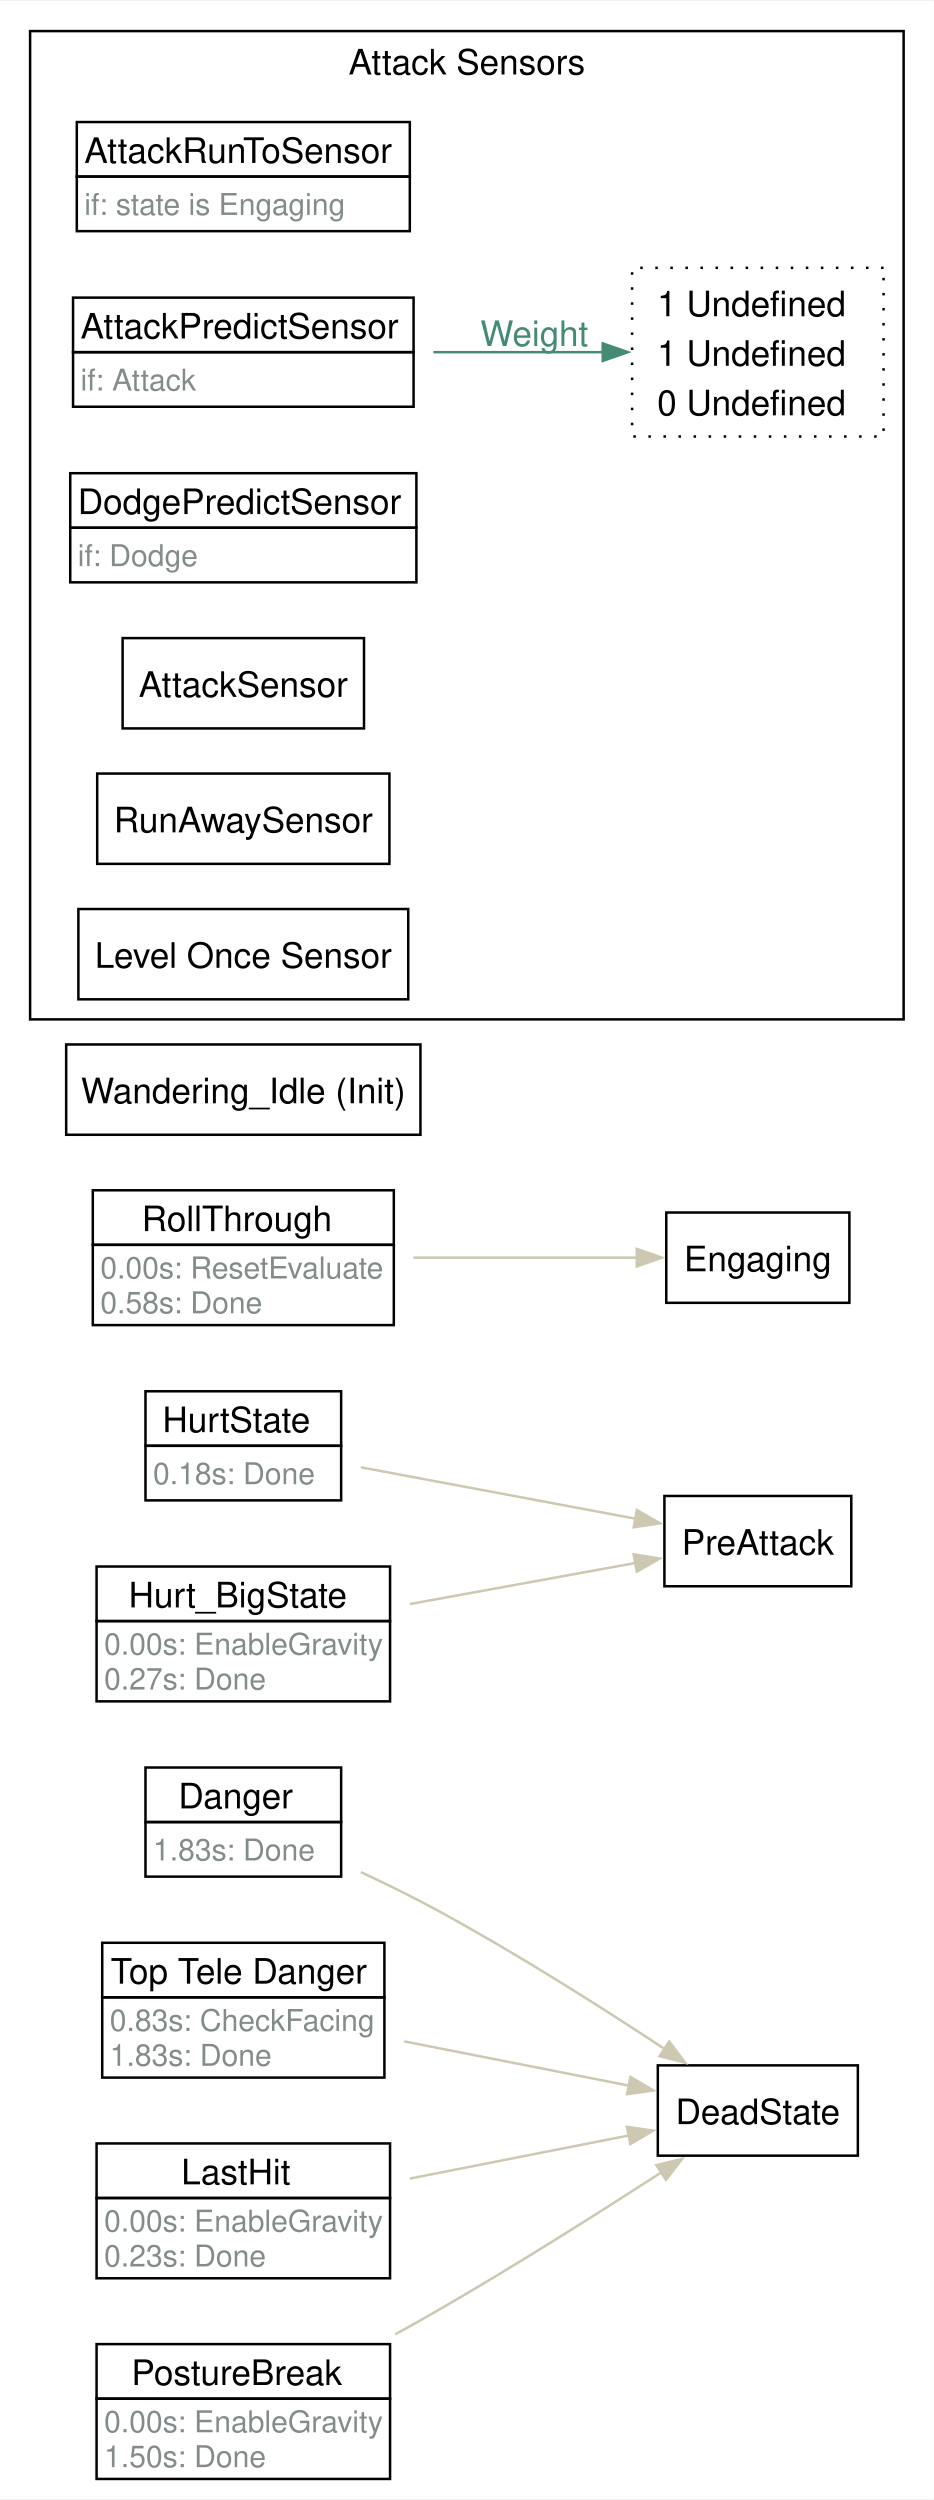
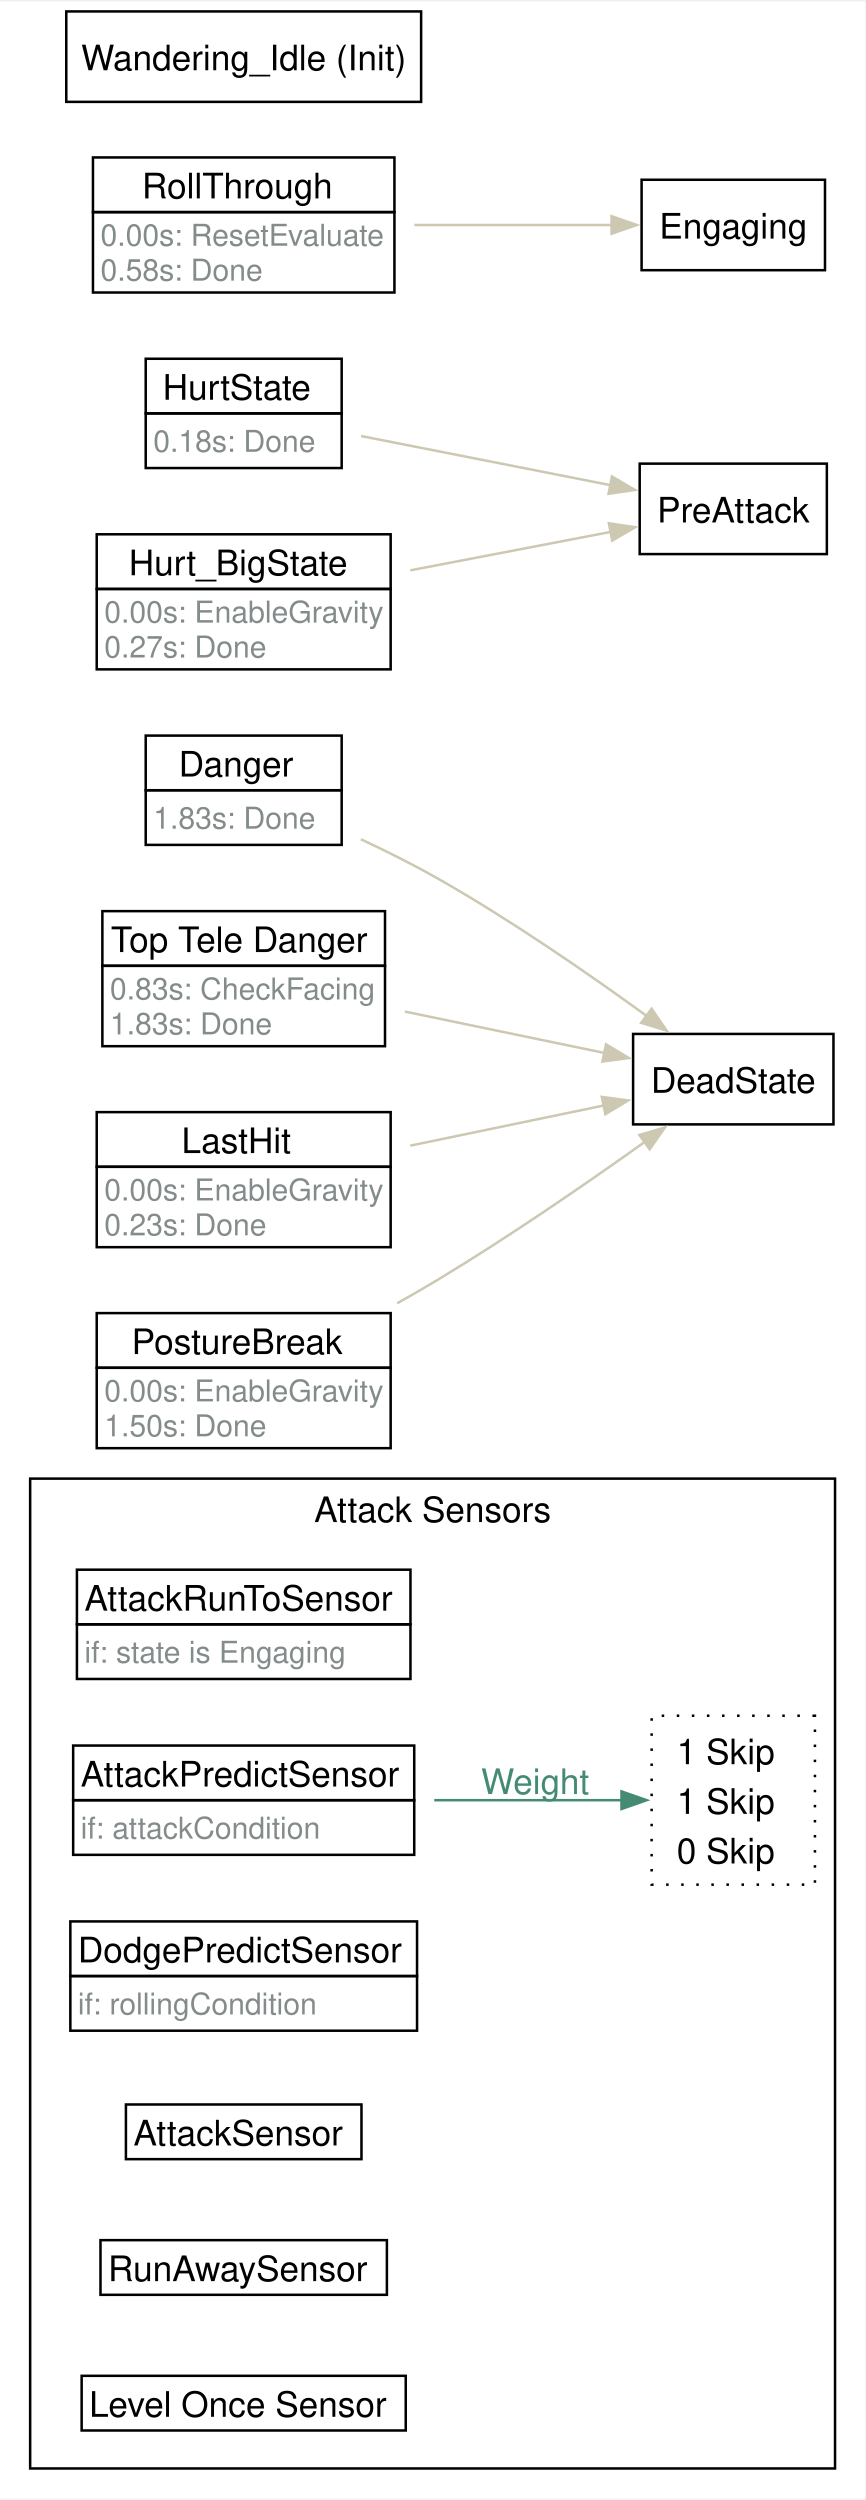
- <svg xmlns="http://www.w3.org/2000/svg" width="372pt" height="996pt" viewBox="0.00 0.00 372.25 995.88">
-   <g id="graph0" class="graph" transform="scale(1 1) rotate(0) translate(4 991.88)">
-     <polygon fill="white" stroke="none" points="-4,4 -4,-991.88 368.25,-991.88 368.25,4 -4,4" />
+ <svg xmlns="http://www.w3.org/2000/svg" width="344pt" height="994pt" viewBox="0.00 0.00 344.38 994.00">
+   <g id="graph0" class="graph" transform="scale(1 1) rotate(0) translate(4 990)">
+     <polygon fill="white" stroke="none" points="-4,4 -4,-990 340.38,-990 340.38,4 -4,4" />
    <g id="clust1" class="cluster">
-       <polygon fill="none" stroke="black" points="8,-585.88 8,-979.88 356.25,-979.88 356.25,-585.88 8,-585.88" />
-       <text text-anchor="middle" x="182.12" y="-962.58" font-family="Helvetica,sans-Serif" font-size="14.00">Attack Sensors</text>
+       <polygon fill="none" stroke="black" points="8,-8 8,-402 328.38,-402 328.38,-8 8,-8" />
+       <text text-anchor="middle" x="168.19" y="-384.7" font-family="Helvetica,sans-Serif" font-size="14.00">Attack Sensors</text>
    </g>
    <g id="node1" class="node">
-       <polygon fill="none" stroke="black" points="54,-265.88 54,-287.62 132,-287.62 132,-265.88 54,-265.88" />
-       <text text-anchor="start" x="67.12" y="-271.32" font-family="Helvetica,sans-Serif" font-size="14.00">Danger  </text>
-       <polygon fill="none" stroke="black" points="54,-244.12 54,-265.88 132,-265.88 132,-244.12 54,-244.12" />
-       <text text-anchor="start" x="57" y="-250.57" font-family="Helvetica,sans-Serif" font-size="12.00" fill="#838b8b">1.83s: Done</text>
-       <text text-anchor="start" x="121.5" y="-250.57" font-family="Helvetica,sans-Serif" font-size="14.00">  </text>
+       <polygon fill="none" stroke="black" points="28.5,-23.12 28.5,-44.88 157.5,-44.88 157.5,-23.12 28.5,-23.12" />
+       <text text-anchor="start" x="31.5" y="-28.57" font-family="Helvetica,sans-Serif" font-size="14.00">Level Once Sensor  </text>
    </g>
    <g id="node2" class="node">
-       <polygon fill="none" stroke="black" points="338,-168.88 258.25,-168.88 258.25,-132.88 338,-132.88 338,-168.88" />
-       <text text-anchor="middle" x="298.12" y="-145.45" font-family="Helvetica,sans-Serif" font-size="14.00">DeadState</text>
+       <polygon fill="none" stroke="black" points="36,-77.12 36,-98.88 150,-98.88 150,-77.12 36,-77.12" />
+       <text text-anchor="start" x="39" y="-82.58" font-family="Helvetica,sans-Serif" font-size="14.00">RunAwaySensor  </text>
+     </g>
+     <g id="node3" class="node">
+       <polygon fill="none" stroke="black" points="46.12,-131.12 46.12,-152.88 139.88,-152.88 139.88,-131.12 46.12,-131.12" />
+       <text text-anchor="start" x="49.12" y="-136.57" font-family="Helvetica,sans-Serif" font-size="14.00">AttackSensor  </text>
+     </g>
+     <g id="node4" class="node">
+       <polygon fill="none" stroke="black" points="24,-204 24,-225.75 162,-225.75 162,-204 24,-204" />
+       <text text-anchor="start" x="27" y="-209.45" font-family="Helvetica,sans-Serif" font-size="14.00">DodgePredictSensor  </text>
+       <polygon fill="none" stroke="black" points="24,-182.25 24,-204 162,-204 162,-182.25 24,-182.25" />
+       <text text-anchor="start" x="27" y="-188.7" font-family="Helvetica,sans-Serif" font-size="12.00" fill="#838b8b">if: rollingCondition</text>
+       <text text-anchor="start" x="123.75" y="-188.7" font-family="Helvetica,sans-Serif" font-size="14.00">  </text>
+     </g>
+     <g id="node5" class="node">
+       <polygon fill="none" stroke="black" points="25.12,-274 25.12,-295.75 160.88,-295.75 160.88,-274 25.12,-274" />
+       <text text-anchor="start" x="28.12" y="-279.45" font-family="Helvetica,sans-Serif" font-size="14.00">AttackPredictSensor  </text>
+       <polygon fill="none" stroke="black" points="25.12,-252.25 25.12,-274 160.88,-274 160.88,-252.25 25.12,-252.25" />
+       <text text-anchor="start" x="28.12" y="-258.7" font-family="Helvetica,sans-Serif" font-size="12.00" fill="#838b8b">if: attackCondition</text>
+       <text text-anchor="start" x="123.38" y="-258.7" font-family="Helvetica,sans-Serif" font-size="14.00">  </text>
+     </g>
+     <g id="node7" class="node">
+       <polygon fill="none" stroke="black" stroke-dasharray="1,5" points="320.38,-307.62 255.38,-307.62 255.38,-240.38 320.38,-240.38 320.38,-307.62" />
+       <text text-anchor="start" x="265.38" y="-288.32" font-family="Helvetica,sans-Serif" font-size="14.00">1 Skip  </text>
+       <text text-anchor="start" x="265.38" y="-268.57" font-family="Helvetica,sans-Serif" font-size="14.00">1 Skip  </text>
+       <text text-anchor="start" x="265.38" y="-248.82" font-family="Helvetica,sans-Serif" font-size="14.00">0 Skip  </text>
    </g>
    <g id="edge1" class="edge">
-       <path fill="none" stroke="#cdc8b1" d="M139.89,-245.91C149.93,-241.22 160.42,-236.07 170,-230.88 201.57,-213.76 235.97,-191.91 261.01,-175.37" />
-       <polygon fill="#cdc8b1" stroke="#cdc8b1" points="262.81,-178.38 269.2,-169.92 258.93,-172.55 262.81,-178.38" />
+       <path fill="none" stroke="#458b74" d="M168.85,-274C194.16,-274 221.56,-274 243.59,-274" />
+       <polygon fill="#458b74" stroke="#458b74" points="243.38,-277.5 253.38,-274 243.38,-270.5 243.38,-277.5" />
+       <text text-anchor="middle" x="209" y="-276.45" font-family="Helvetica,sans-Serif" font-size="14.00" fill="#458b74">Weight</text>
    </g>
-     <g id="node3" class="node">
-       <polygon fill="none" stroke="black" points="36.75,-196 36.75,-217.75 149.25,-217.75 149.25,-196 36.75,-196" />
-       <text text-anchor="start" x="40.12" y="-201.45" font-family="Helvetica,sans-Serif" font-size="14.00">Top Tele Danger  </text>
-       <polygon fill="none" stroke="black" points="36.75,-164 36.75,-196 149.25,-196 149.25,-164 36.75,-164" />
-       <text text-anchor="start" x="39.75" y="-182.6" font-family="Helvetica,sans-Serif" font-size="12.00" fill="#838b8b">0.83s: CheckFacing</text>
-       <text text-anchor="start" x="39.75" y="-168.7" font-family="Helvetica,sans-Serif" font-size="12.00" fill="#838b8b">1.83s: Done</text>
-       <text text-anchor="start" x="104.25" y="-168.7" font-family="Helvetica,sans-Serif" font-size="14.00">  </text>
+     <g id="node6" class="node">
+       <polygon fill="none" stroke="black" points="26.62,-344 26.62,-365.75 159.38,-365.75 159.38,-344 26.62,-344" />
+       <text text-anchor="start" x="29.62" y="-349.45" font-family="Helvetica,sans-Serif" font-size="14.00">AttackRunToSensor  </text>
+       <polygon fill="none" stroke="black" points="26.62,-322.25 26.62,-344 159.38,-344 159.38,-322.25 26.62,-322.25" />
+       <text text-anchor="start" x="29.62" y="-328.7" font-family="Helvetica,sans-Serif" font-size="12.00" fill="#838b8b">if: state is Engaging</text>
+       <text text-anchor="start" x="133.88" y="-328.7" font-family="Helvetica,sans-Serif" font-size="14.00">  </text>
+     </g>
+     <g id="node8" class="node">
+       <polygon fill="none" stroke="black" points="54,-676 54,-697.75 132,-697.75 132,-676 54,-676" />
+       <text text-anchor="start" x="67.12" y="-681.45" font-family="Helvetica,sans-Serif" font-size="14.00">Danger  </text>
+       <polygon fill="none" stroke="black" points="54,-654.25 54,-676 132,-676 132,-654.25 54,-654.25" />
+       <text text-anchor="start" x="57" y="-660.7" font-family="Helvetica,sans-Serif" font-size="12.00" fill="#838b8b">1.83s: Done</text>
+       <text text-anchor="start" x="121.5" y="-660.7" font-family="Helvetica,sans-Serif" font-size="14.00">  </text>
+     </g>
+     <g id="node9" class="node">
+       <polygon fill="none" stroke="black" points="327.75,-579 248,-579 248,-543 327.75,-543 327.75,-579" />
+       <text text-anchor="middle" x="287.88" y="-555.58" font-family="Helvetica,sans-Serif" font-size="14.00">DeadState</text>
    </g>
    <g id="edge2" class="edge">
-       <path fill="none" stroke="#cdc8b1" d="M157.16,-178.44C186,-172.76 219.68,-166.13 246.77,-160.79" />
-       <polygon fill="#cdc8b1" stroke="#cdc8b1" points="247.33,-164.25 256.47,-158.88 245.98,-157.38 247.33,-164.25" />
+       <path fill="none" stroke="#cdc8b1" d="M139.64,-656.5C149.8,-651.74 160.4,-646.45 170,-641 199.2,-624.44 230.48,-602.8 253.33,-586.2" />
+       <polygon fill="#cdc8b1" stroke="#cdc8b1" points="255.36,-589.05 261.36,-580.32 251.22,-583.4 255.36,-589.05" />
    </g>
-     <g id="node4" class="node">
-       <polygon fill="none" stroke="black" points="54,-415.88 54,-437.62 132,-437.62 132,-415.88 54,-415.88" />
-       <text text-anchor="start" x="60.75" y="-421.32" font-family="Helvetica,sans-Serif" font-size="14.00">HurtState  </text>
-       <polygon fill="none" stroke="black" points="54,-394.12 54,-415.88 132,-415.88 132,-394.12 54,-394.12" />
-       <text text-anchor="start" x="57" y="-400.57" font-family="Helvetica,sans-Serif" font-size="12.00" fill="#838b8b">0.18s: Done</text>
-       <text text-anchor="start" x="121.5" y="-400.57" font-family="Helvetica,sans-Serif" font-size="14.00">  </text>
-     </g>
-     <g id="node5" class="node">
-       <polygon fill="none" stroke="black" points="335.38,-395.88 260.88,-395.88 260.88,-359.88 335.38,-359.88 335.38,-395.88" />
-       <text text-anchor="middle" x="298.12" y="-372.45" font-family="Helvetica,sans-Serif" font-size="14.00">PreAttack</text>
+     <g id="node10" class="node">
+       <polygon fill="none" stroke="black" points="36.75,-606.12 36.75,-627.88 149.25,-627.88 149.25,-606.12 36.75,-606.12" />
+       <text text-anchor="start" x="40.12" y="-611.58" font-family="Helvetica,sans-Serif" font-size="14.00">Top Tele Danger  </text>
+       <polygon fill="none" stroke="black" points="36.75,-574.12 36.75,-606.12 149.25,-606.12 149.25,-574.12 36.75,-574.12" />
+       <text text-anchor="start" x="39.75" y="-592.73" font-family="Helvetica,sans-Serif" font-size="12.00" fill="#838b8b">0.83s: CheckFacing</text>
+       <text text-anchor="start" x="39.75" y="-578.83" font-family="Helvetica,sans-Serif" font-size="12.00" fill="#838b8b">1.83s: Done</text>
+       <text text-anchor="start" x="104.25" y="-578.83" font-family="Helvetica,sans-Serif" font-size="14.00">  </text>
    </g>
    <g id="edge3" class="edge">
-       <path fill="none" stroke="#cdc8b1" d="M139.84,-407.3C172.5,-401.19 216.29,-393 249.37,-386.81" />
-       <polygon fill="#cdc8b1" stroke="#cdc8b1" points="249.91,-390.27 259.1,-384.99 248.63,-383.39 249.91,-390.27" />
+       <path fill="none" stroke="#cdc8b1" d="M157.15,-587.9C182.95,-582.55 212.37,-576.45 236.66,-571.41" />
+       <polygon fill="#cdc8b1" stroke="#cdc8b1" points="237.22,-574.87 246.3,-569.41 235.8,-568.02 237.22,-574.87" />
    </g>
-     <g id="node6" class="node">
-       <polygon fill="none" stroke="black" points="34.5,-346 34.5,-367.75 151.5,-367.75 151.5,-346 34.5,-346" />
-       <text text-anchor="start" x="47.25" y="-351.45" font-family="Helvetica,sans-Serif" font-size="14.00">Hurt_BigState  </text>
-       <polygon fill="none" stroke="black" points="34.5,-314 34.5,-346 151.5,-346 151.5,-314 34.5,-314" />
-       <text text-anchor="start" x="37.5" y="-332.6" font-family="Helvetica,sans-Serif" font-size="12.00" fill="#838b8b">0.00s: EnableGravity</text>
-       <text text-anchor="start" x="37.5" y="-318.7" font-family="Helvetica,sans-Serif" font-size="12.00" fill="#838b8b">0.27s: Done</text>
-       <text text-anchor="start" x="102" y="-318.7" font-family="Helvetica,sans-Serif" font-size="14.00">  </text>
+     <g id="node11" class="node">
+       <polygon fill="none" stroke="black" points="54,-826 54,-847.75 132,-847.75 132,-826 54,-826" />
+       <text text-anchor="start" x="60.75" y="-831.45" font-family="Helvetica,sans-Serif" font-size="14.00">HurtState  </text>
+       <polygon fill="none" stroke="black" points="54,-804.25 54,-826 132,-826 132,-804.25 54,-804.25" />
+       <text text-anchor="start" x="57" y="-810.7" font-family="Helvetica,sans-Serif" font-size="12.00" fill="#838b8b">0.18s: Done</text>
+       <text text-anchor="start" x="121.5" y="-810.7" font-family="Helvetica,sans-Serif" font-size="14.00">  </text>
+     </g>
+     <g id="node12" class="node">
+       <polygon fill="none" stroke="black" points="325.12,-806 250.62,-806 250.62,-770 325.12,-770 325.12,-806" />
+       <text text-anchor="middle" x="287.88" y="-782.58" font-family="Helvetica,sans-Serif" font-size="14.00">PreAttack</text>
    </g>
    <g id="edge4" class="edge">
-       <path fill="none" stroke="#cdc8b1" d="M159.39,-352.79C188.72,-358.13 222.67,-364.31 249.53,-369.21" />
-       <polygon fill="#cdc8b1" stroke="#cdc8b1" points="248.62,-372.6 259.08,-370.95 249.87,-365.71 248.62,-372.6" />
+       <path fill="none" stroke="#cdc8b1" d="M139.71,-816.99C169.64,-811.1 208.68,-803.41 239.03,-797.43" />
+       <polygon fill="#cdc8b1" stroke="#cdc8b1" points="239.58,-800.89 248.72,-795.52 238.23,-794.02 239.58,-800.89" />
    </g>
-     <g id="node7" class="node">
-       <polygon fill="none" stroke="black" points="34.5,-116 34.5,-137.75 151.5,-137.75 151.5,-116 34.5,-116" />
-       <text text-anchor="start" x="68.25" y="-121.45" font-family="Helvetica,sans-Serif" font-size="14.00">LastHit  </text>
-       <polygon fill="none" stroke="black" points="34.5,-84 34.5,-116 151.5,-116 151.5,-84 34.5,-84" />
-       <text text-anchor="start" x="37.5" y="-102.6" font-family="Helvetica,sans-Serif" font-size="12.00" fill="#838b8b">0.00s: EnableGravity</text>
-       <text text-anchor="start" x="37.5" y="-88.7" font-family="Helvetica,sans-Serif" font-size="12.00" fill="#838b8b">0.23s: Done</text>
-       <text text-anchor="start" x="102" y="-88.7" font-family="Helvetica,sans-Serif" font-size="14.00">  </text>
+     <g id="node13" class="node">
+       <polygon fill="none" stroke="black" points="34.5,-756.12 34.5,-777.88 151.5,-777.88 151.5,-756.12 34.5,-756.12" />
+       <text text-anchor="start" x="47.25" y="-761.58" font-family="Helvetica,sans-Serif" font-size="14.00">Hurt_BigState  </text>
+       <polygon fill="none" stroke="black" points="34.5,-724.12 34.5,-756.12 151.5,-756.12 151.5,-724.12 34.5,-724.12" />
+       <text text-anchor="start" x="37.5" y="-742.73" font-family="Helvetica,sans-Serif" font-size="12.00" fill="#838b8b">0.00s: EnableGravity</text>
+       <text text-anchor="start" x="37.5" y="-728.83" font-family="Helvetica,sans-Serif" font-size="12.00" fill="#838b8b">0.27s: Done</text>
+       <text text-anchor="start" x="102" y="-728.83" font-family="Helvetica,sans-Serif" font-size="14.00">  </text>
    </g>
    <g id="edge5" class="edge">
-       <path fill="none" stroke="#cdc8b1" d="M159.39,-123.75C187.68,-129.32 220.27,-135.74 246.65,-140.93" />
-       <polygon fill="#cdc8b1" stroke="#cdc8b1" points="245.94,-144.36 256.43,-142.86 247.3,-137.5 245.94,-144.36" />
+       <path fill="none" stroke="#cdc8b1" d="M159.3,-763.53C185.53,-768.56 215.2,-774.25 239.32,-778.88" />
+       <polygon fill="#cdc8b1" stroke="#cdc8b1" points="238.36,-782.26 248.84,-780.7 239.68,-775.38 238.36,-782.26" />
    </g>
-     <g id="node8" class="node">
-       <polygon fill="none" stroke="black" points="34.5,-36 34.5,-57.75 151.5,-57.75 151.5,-36 34.5,-36" />
-       <text text-anchor="start" x="48.38" y="-41.45" font-family="Helvetica,sans-Serif" font-size="14.00">PostureBreak  </text>
-       <polygon fill="none" stroke="black" points="34.5,-4 34.5,-36 151.5,-36 151.5,-4 34.5,-4" />
-       <text text-anchor="start" x="37.5" y="-22.6" font-family="Helvetica,sans-Serif" font-size="12.00" fill="#838b8b">0.00s: EnableGravity</text>
-       <text text-anchor="start" x="37.5" y="-8.7" font-family="Helvetica,sans-Serif" font-size="12.00" fill="#838b8b">1.50s: Done</text>
-       <text text-anchor="start" x="102" y="-8.7" font-family="Helvetica,sans-Serif" font-size="14.00">  </text>
+     <g id="node14" class="node">
+       <polygon fill="none" stroke="black" points="34.5,-526.12 34.5,-547.88 151.5,-547.88 151.5,-526.12 34.5,-526.12" />
+       <text text-anchor="start" x="68.25" y="-531.58" font-family="Helvetica,sans-Serif" font-size="14.00">LastHit  </text>
+       <polygon fill="none" stroke="black" points="34.5,-494.12 34.5,-526.12 151.5,-526.12 151.5,-494.12 34.5,-494.12" />
+       <text text-anchor="start" x="37.5" y="-512.73" font-family="Helvetica,sans-Serif" font-size="12.00" fill="#838b8b">0.00s: EnableGravity</text>
+       <text text-anchor="start" x="37.5" y="-498.83" font-family="Helvetica,sans-Serif" font-size="12.00" fill="#838b8b">0.23s: Done</text>
+       <text text-anchor="start" x="102" y="-498.83" font-family="Helvetica,sans-Serif" font-size="14.00">  </text>
    </g>
    <g id="edge6" class="edge">
-       <path fill="none" stroke="#cdc8b1" d="M153.57,-61.66C159.16,-64.72 164.7,-67.82 170,-70.88 200.71,-88.59 234.66,-110.05 259.74,-126.28" />
-       <polygon fill="#cdc8b1" stroke="#cdc8b1" points="257.67,-129.11 267.96,-131.62 261.48,-123.24 257.67,-129.11" />
+       <path fill="none" stroke="#cdc8b1" d="M159.3,-534.54C184.47,-539.76 212.81,-545.64 236.37,-550.53" />
+       <polygon fill="#cdc8b1" stroke="#cdc8b1" points="235.54,-553.93 246.04,-552.53 236.96,-547.07 235.54,-553.93" />
    </g>
-     <g id="node9" class="node">
-       <polygon fill="none" stroke="black" points="33,-496 33,-517.75 153,-517.75 153,-496 33,-496" />
-       <text text-anchor="start" x="52.5" y="-501.45" font-family="Helvetica,sans-Serif" font-size="14.00">RollThrough  </text>
-       <polygon fill="none" stroke="black" points="33,-464 33,-496 153,-496 153,-464 33,-464" />
-       <text text-anchor="start" x="36" y="-482.6" font-family="Helvetica,sans-Serif" font-size="12.00" fill="#838b8b">0.00s: ResetEvaluate</text>
-       <text text-anchor="start" x="36" y="-468.7" font-family="Helvetica,sans-Serif" font-size="12.00" fill="#838b8b">0.58s: Done</text>
-       <text text-anchor="start" x="100.5" y="-468.7" font-family="Helvetica,sans-Serif" font-size="14.00">  </text>
-     </g>
-     <g id="node10" class="node">
-       <polygon fill="none" stroke="black" points="334.62,-508.88 261.62,-508.88 261.62,-472.88 334.62,-472.88 334.62,-508.88" />
-       <text text-anchor="middle" x="298.12" y="-485.45" font-family="Helvetica,sans-Serif" font-size="14.00">Engaging</text>
+     <g id="node15" class="node">
+       <polygon fill="none" stroke="black" points="34.5,-446.12 34.5,-467.88 151.5,-467.88 151.5,-446.12 34.5,-446.12" />
+       <text text-anchor="start" x="48.38" y="-451.57" font-family="Helvetica,sans-Serif" font-size="14.00">PostureBreak  </text>
+       <polygon fill="none" stroke="black" points="34.5,-414.12 34.5,-446.12 151.5,-446.12 151.5,-414.12 34.5,-414.12" />
+       <text text-anchor="start" x="37.5" y="-432.73" font-family="Helvetica,sans-Serif" font-size="12.00" fill="#838b8b">0.00s: EnableGravity</text>
+       <text text-anchor="start" x="37.5" y="-418.83" font-family="Helvetica,sans-Serif" font-size="12.00" fill="#838b8b">1.50s: Done</text>
+       <text text-anchor="start" x="102" y="-418.83" font-family="Helvetica,sans-Serif" font-size="14.00">  </text>
    </g>
    <g id="edge7" class="edge">
-       <path fill="none" stroke="#cdc8b1" d="M160.79,-490.88C190,-490.88 223.58,-490.88 250.1,-490.88" />
-       <polygon fill="#cdc8b1" stroke="#cdc8b1" points="249.86,-494.38 259.86,-490.88 249.86,-487.38 249.86,-494.38" />
-     </g>
-     <g id="node11" class="node">
-       <polygon fill="none" stroke="black" points="163.62,-575.88 22.38,-575.88 22.38,-539.88 163.62,-539.88 163.62,-575.88" />
-       <text text-anchor="middle" x="93" y="-552.45" font-family="Helvetica,sans-Serif" font-size="14.00">Wandering_Idle (Init)</text>
-     </g>
-     <g id="node12" class="node">
-       <polygon fill="none" stroke="black" points="158.75,-629.88 27.25,-629.88 27.25,-593.88 158.75,-593.88 158.75,-629.88" />
-       <text text-anchor="middle" x="93" y="-606.45" font-family="Helvetica,sans-Serif" font-size="14.00">Level Once Sensor</text>
-     </g>
-     <g id="node13" class="node">
-       <polygon fill="none" stroke="black" points="151.25,-683.88 34.75,-683.88 34.75,-647.88 151.25,-647.88 151.25,-683.88" />
-       <text text-anchor="middle" x="93" y="-660.45" font-family="Helvetica,sans-Serif" font-size="14.00">RunAwaySensor</text>
-     </g>
-     <g id="node14" class="node">
-       <polygon fill="none" stroke="black" points="141.12,-737.88 44.88,-737.88 44.88,-701.88 141.12,-701.88 141.12,-737.88" />
-       <text text-anchor="middle" x="93" y="-714.45" font-family="Helvetica,sans-Serif" font-size="14.00">AttackSensor</text>
-     </g>
-     <g id="node15" class="node">
-       <polygon fill="none" stroke="black" points="24,-781.88 24,-803.62 162,-803.62 162,-781.88 24,-781.88" />
-       <text text-anchor="start" x="27" y="-787.33" font-family="Helvetica,sans-Serif" font-size="14.00">DodgePredictSensor  </text>
-       <polygon fill="none" stroke="black" points="24,-760.12 24,-781.88 162,-781.88 162,-760.12 24,-760.12" />
-       <text text-anchor="start" x="27" y="-766.58" font-family="Helvetica,sans-Serif" font-size="12.00" fill="#838b8b">if: Dodge</text>
-       <text text-anchor="start" x="75" y="-766.58" font-family="Helvetica,sans-Serif" font-size="14.00">  </text>
+       <path fill="none" stroke="#cdc8b1" d="M154.1,-471.8C159.52,-474.83 164.89,-477.92 170,-481 198.56,-498.21 229.67,-519.64 252.6,-535.99" />
+       <polygon fill="#cdc8b1" stroke="#cdc8b1" points="250.5,-538.79 260.67,-541.77 254.58,-533.1 250.5,-538.79" />
    </g>
    <g id="node16" class="node">
-       <polygon fill="none" stroke="black" points="25.12,-851.88 25.12,-873.62 160.88,-873.62 160.88,-851.88 25.12,-851.88" />
-       <text text-anchor="start" x="28.12" y="-857.33" font-family="Helvetica,sans-Serif" font-size="14.00">AttackPredictSensor  </text>
-       <polygon fill="none" stroke="black" points="25.12,-830.12 25.12,-851.88 160.88,-851.88 160.88,-830.12 25.12,-830.12" />
-       <text text-anchor="start" x="28.12" y="-836.58" font-family="Helvetica,sans-Serif" font-size="12.00" fill="#838b8b">if: Attack</text>
-       <text text-anchor="start" x="73.12" y="-836.58" font-family="Helvetica,sans-Serif" font-size="14.00">  </text>
+       <polygon fill="none" stroke="black" points="33,-906.12 33,-927.88 153,-927.88 153,-906.12 33,-906.12" />
+       <text text-anchor="start" x="52.5" y="-911.58" font-family="Helvetica,sans-Serif" font-size="14.00">RollThrough  </text>
+       <polygon fill="none" stroke="black" points="33,-874.12 33,-906.12 153,-906.12 153,-874.12 33,-874.12" />
+       <text text-anchor="start" x="36" y="-892.73" font-family="Helvetica,sans-Serif" font-size="12.00" fill="#838b8b">0.00s: ResetEvaluate</text>
+       <text text-anchor="start" x="36" y="-878.83" font-family="Helvetica,sans-Serif" font-size="12.00" fill="#838b8b">0.58s: Done</text>
+       <text text-anchor="start" x="100.5" y="-878.83" font-family="Helvetica,sans-Serif" font-size="14.00">  </text>
+     </g>
+     <g id="node17" class="node">
+       <polygon fill="none" stroke="black" points="324.38,-919 251.38,-919 251.38,-883 324.38,-883 324.38,-919" />
+       <text text-anchor="middle" x="287.88" y="-895.58" font-family="Helvetica,sans-Serif" font-size="14.00">Engaging</text>
+     </g>
+     <g id="edge8" class="edge">
+       <path fill="none" stroke="#cdc8b1" d="M160.92,-901C186.79,-901 215.81,-901 239.46,-901" />
+       <polygon fill="#cdc8b1" stroke="#cdc8b1" points="239.43,-904.5 249.43,-901 239.43,-897.5 239.43,-904.5" />
    </g>
    <g id="node18" class="node">
-       <polygon fill="none" stroke="black" stroke-dasharray="1,5" points="348.25,-885.5 248,-885.5 248,-818.25 348.25,-818.25 348.25,-885.5" />
-       <text text-anchor="start" x="258" y="-866.2" font-family="Helvetica,sans-Serif" font-size="14.00">1 Undefined  </text>
-       <text text-anchor="start" x="258" y="-846.45" font-family="Helvetica,sans-Serif" font-size="14.00">1 Undefined  </text>
-       <text text-anchor="start" x="258" y="-826.7" font-family="Helvetica,sans-Serif" font-size="14.00">0 Undefined  </text>
-     </g>
-     <g id="edge8" class="edge">
-       <path fill="none" stroke="#458b74" d="M168.77,-851.88C191.01,-851.88 215.09,-851.88 236.33,-851.88" />
-       <polygon fill="#458b74" stroke="#458b74" points="236.29,-855.38 246.29,-851.88 236.29,-848.38 236.29,-855.38" />
-       <text text-anchor="middle" x="209" y="-854.33" font-family="Helvetica,sans-Serif" font-size="14.00" fill="#458b74">Weight</text>
-     </g>
-     <g id="node17" class="node">
-       <polygon fill="none" stroke="black" points="26.62,-921.88 26.62,-943.62 159.38,-943.62 159.38,-921.88 26.62,-921.88" />
-       <text text-anchor="start" x="29.62" y="-927.33" font-family="Helvetica,sans-Serif" font-size="14.00">AttackRunToSensor  </text>
-       <polygon fill="none" stroke="black" points="26.62,-900.12 26.62,-921.88 159.38,-921.88 159.38,-900.12 26.62,-900.12" />
-       <text text-anchor="start" x="29.62" y="-906.58" font-family="Helvetica,sans-Serif" font-size="12.00" fill="#838b8b">if: state is Engaging</text>
-       <text text-anchor="start" x="133.88" y="-906.58" font-family="Helvetica,sans-Serif" font-size="14.00">  </text>
+       <polygon fill="none" stroke="black" points="163.62,-986 22.38,-986 22.38,-950 163.62,-950 163.62,-986" />
+       <text text-anchor="middle" x="93" y="-962.58" font-family="Helvetica,sans-Serif" font-size="14.00">Wandering_Idle (Init)</text>
    </g>
  </g>
</svg>
